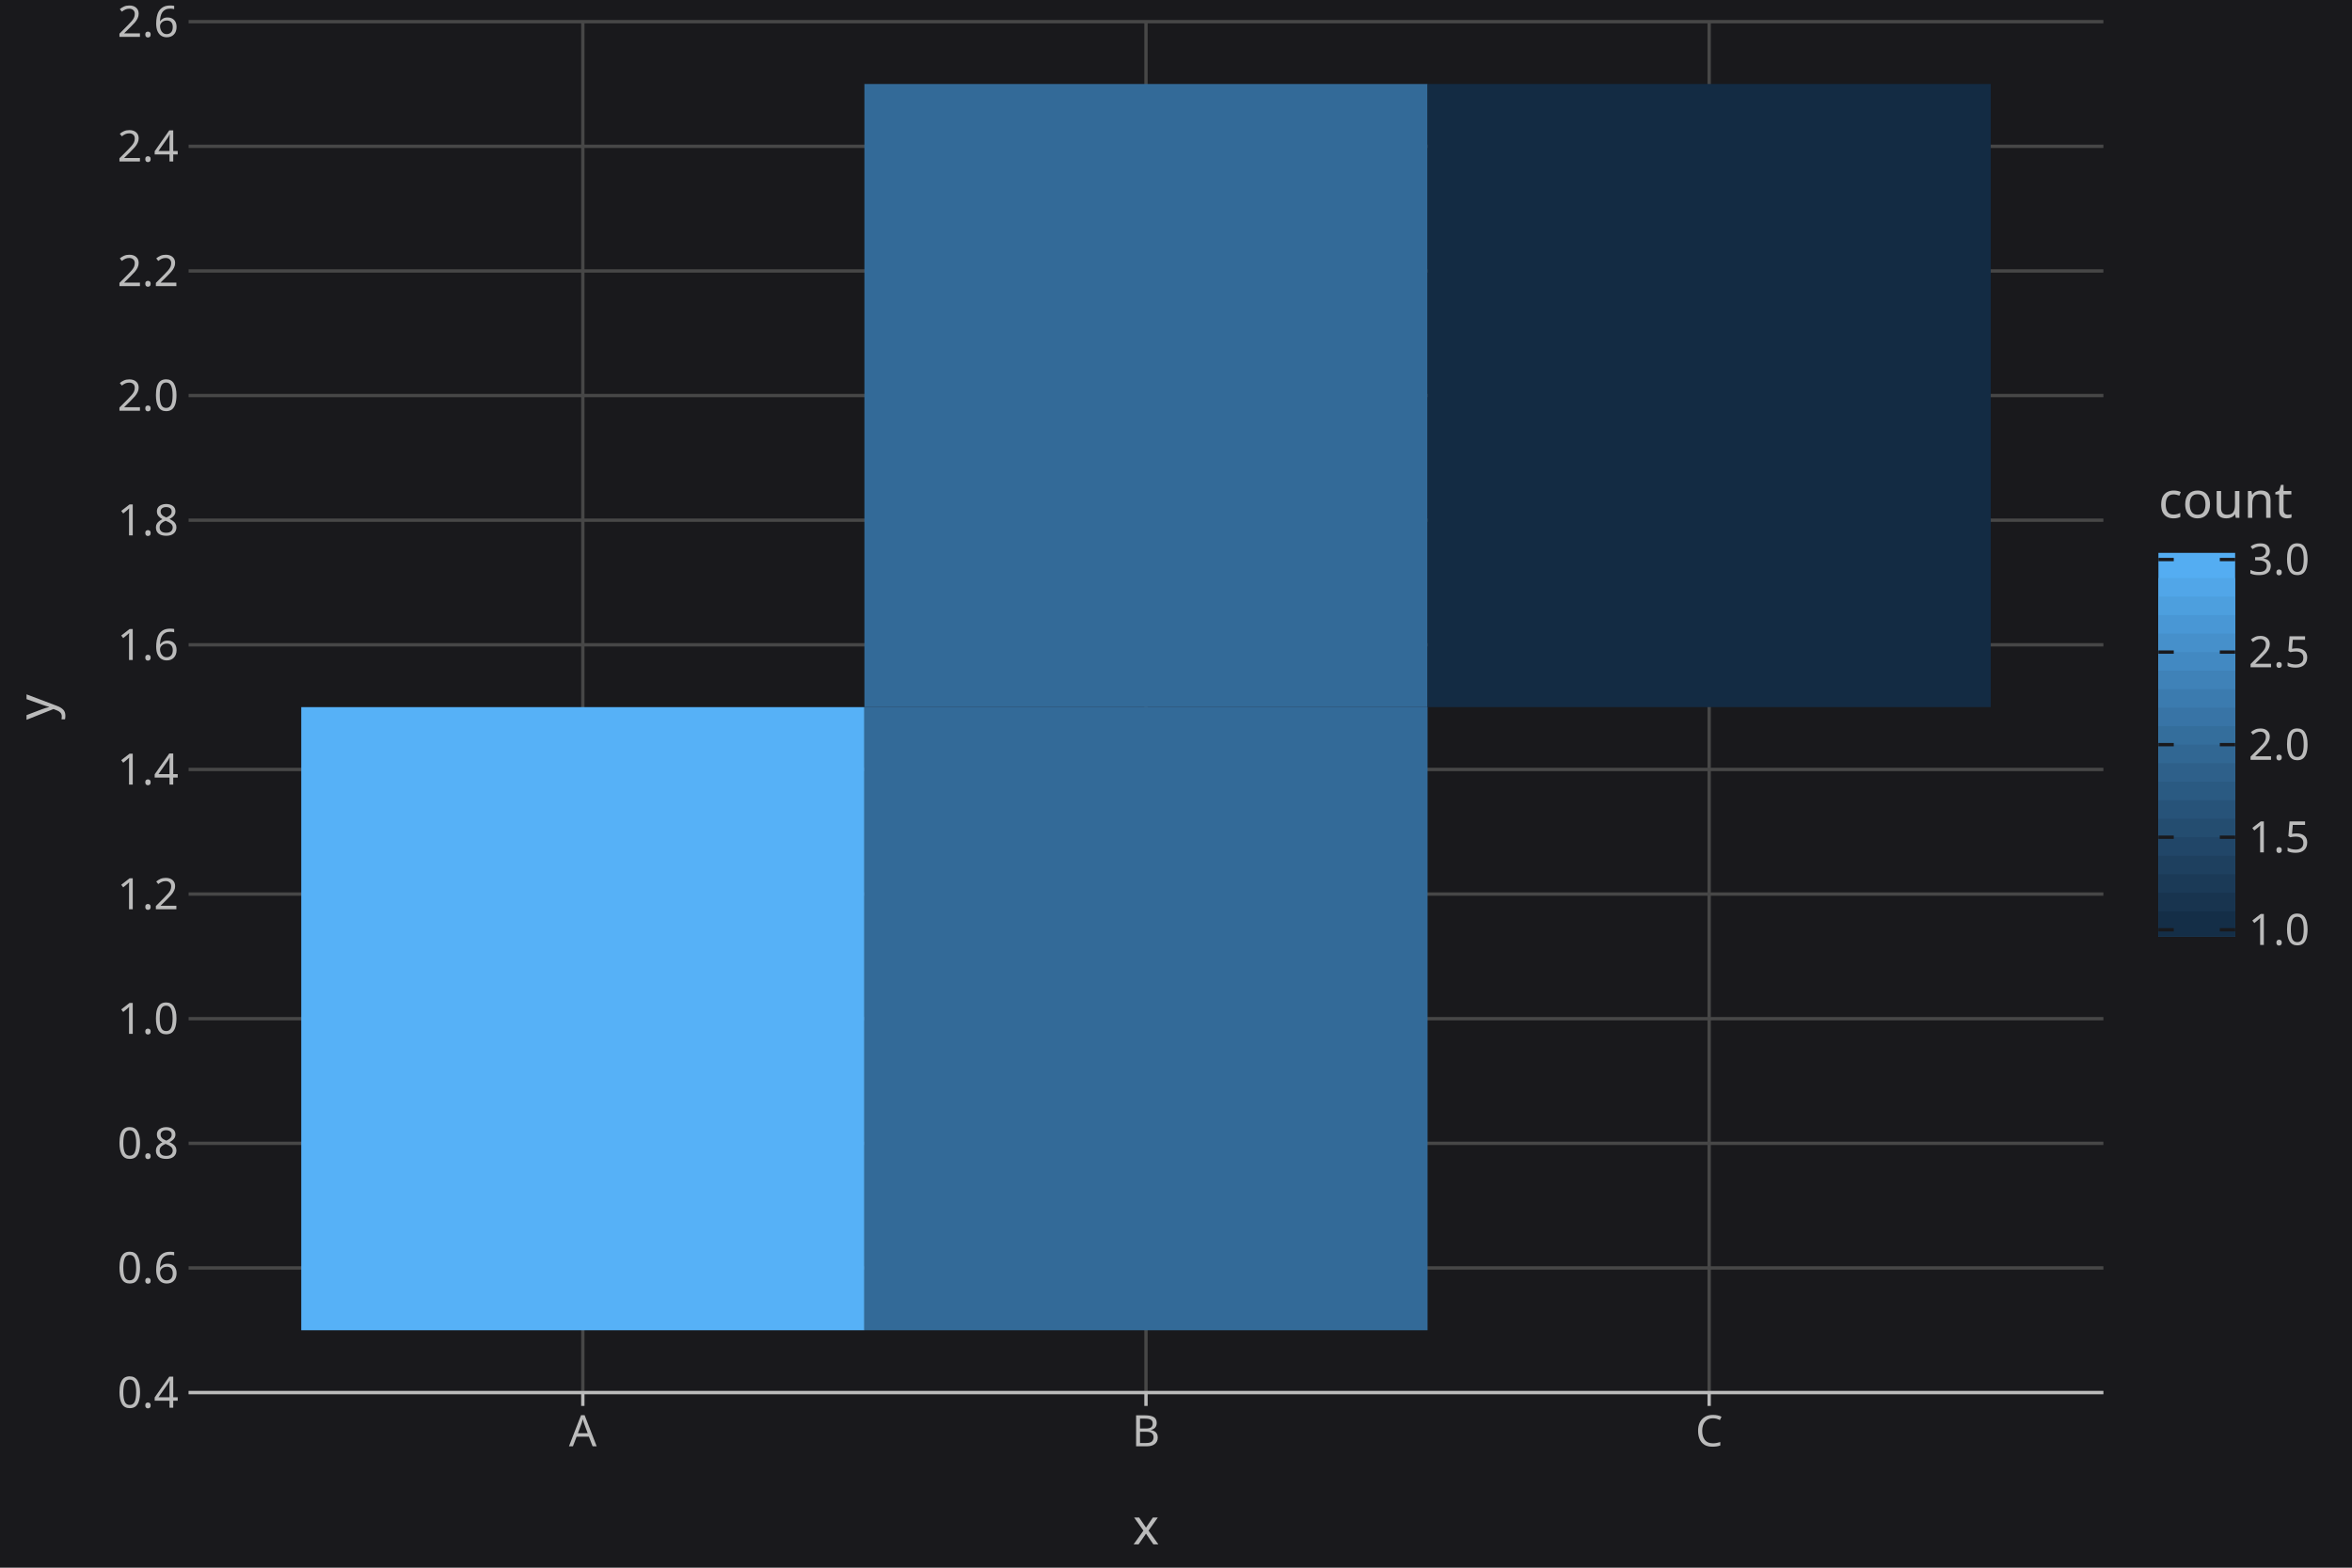
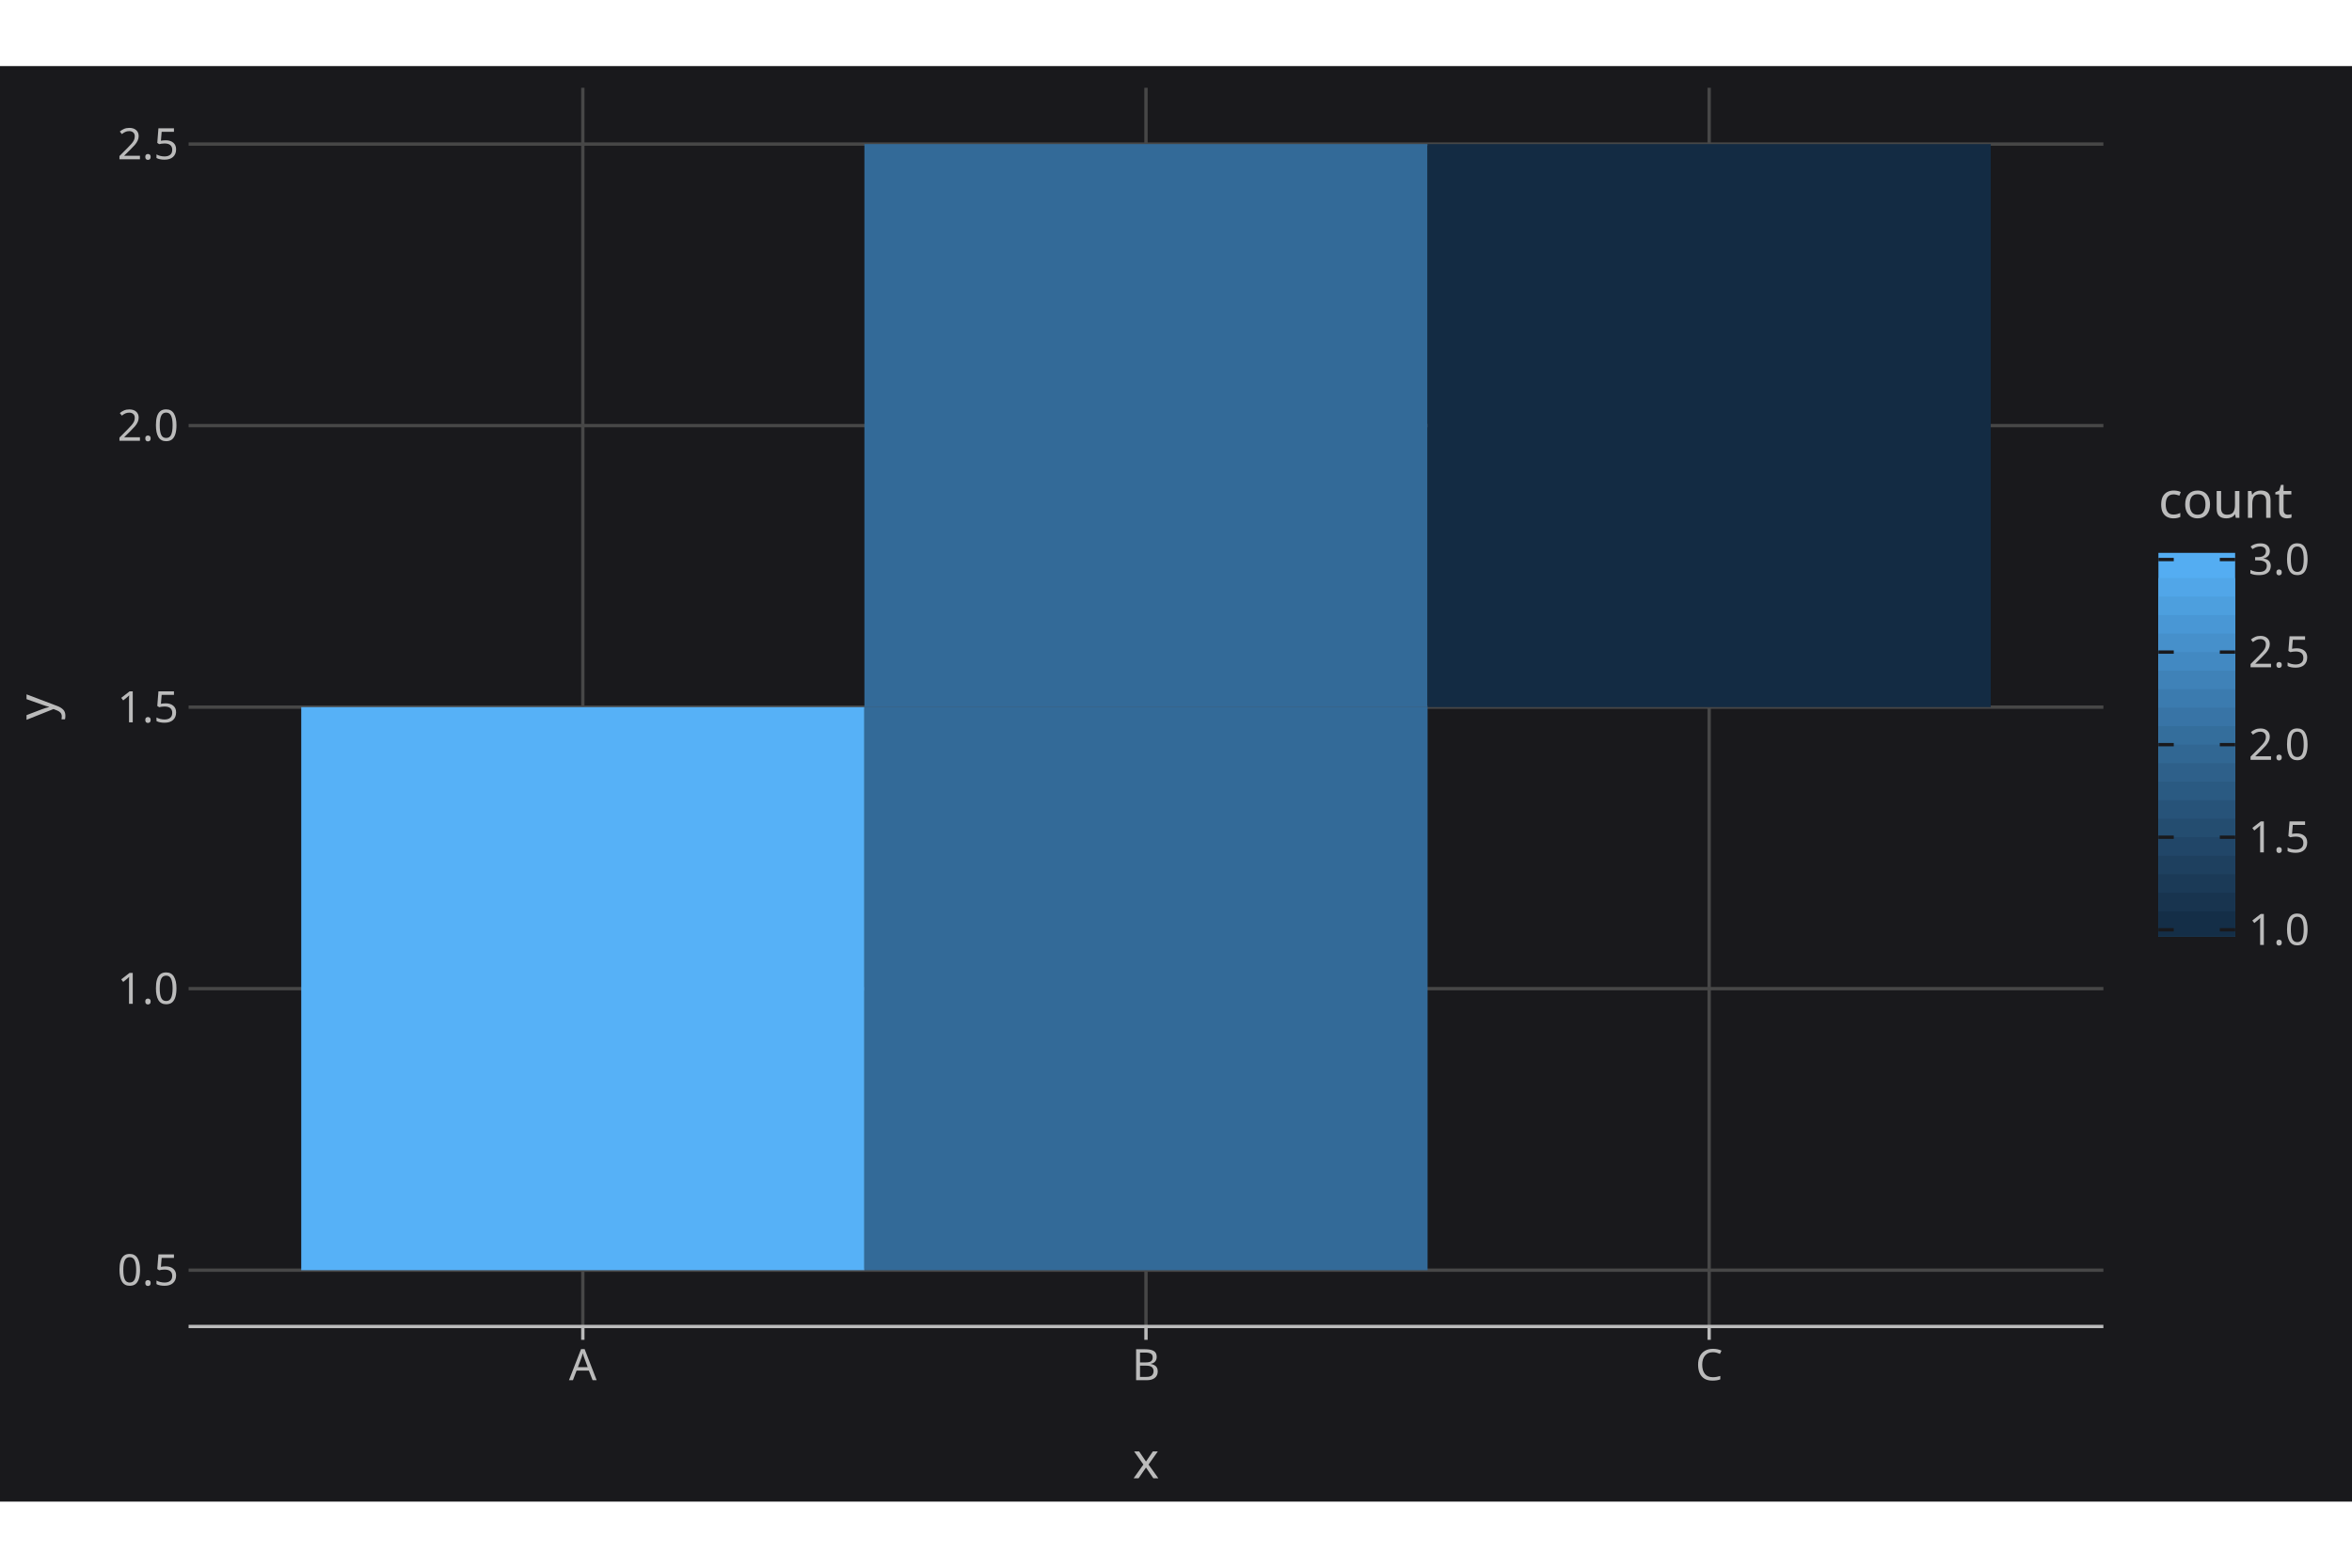
<svg xmlns="http://www.w3.org/2000/svg" display="block" class="plt-container" width="705.0" height="470.0">
  <style type="text/css">
  .plt-container {
   font-family: Lucida Grande, sans-serif;
   user-select: none;
   -webkit-user-select: none;
   -moz-user-select: none;
   -ms-user-select: none;
}
text {
   text-rendering: optimizeLegibility;
}
#xXxprefixXx0 .plot-title {
   fill: #bbbbbb;
   font-family: Lucida Grande, sans-serif;
   font-size: 16.0px;
   font-weight: normal;
   font-style: normal;   
}
#xXxprefixXx0 .plot-subtitle {
   fill: #bbbbbb;
   font-family: Lucida Grande, sans-serif;
   font-size: 15.0px;
   font-weight: normal;
   font-style: normal;   
}
#xXxprefixXx0 .plot-caption {
   fill: #bbbbbb;
   font-family: Lucida Grande, sans-serif;
   font-size: 13.0px;
   font-weight: normal;
   font-style: normal;   
}
#xXxprefixXx0 .legend-title {
   fill: #bbbbbb;
   font-family: Lucida Grande, sans-serif;
   font-size: 15.0px;
   font-weight: normal;
   font-style: normal;   
}
#xXxprefixXx0 .legend-item {
   fill: #bbbbbb;
   font-family: Lucida Grande, sans-serif;
   font-size: 13.0px;
   font-weight: normal;
   font-style: normal;   
}
#xXxprefixXx0 .axis-title-x {
   fill: #bbbbbb;
   font-family: Lucida Grande, sans-serif;
   font-size: 15.0px;
   font-weight: normal;
   font-style: normal;   
}
#xXxprefixXx0 .axis-text-x {
   fill: #bbbbbb;
   font-family: Lucida Grande, sans-serif;
   font-size: 13.0px;
   font-weight: normal;
   font-style: normal;   
}
#xXxprefixXx2 .axis-tooltip-text-x {
   fill: #303030;
   font-family: Lucida Grande, sans-serif;
   font-size: 13.0px;
   font-weight: normal;
   font-style: normal;   
}
#xXxprefixXx0 .axis-title-y {
   fill: #bbbbbb;
   font-family: Lucida Grande, sans-serif;
   font-size: 15.0px;
   font-weight: normal;
   font-style: normal;   
}
#xXxprefixXx0 .axis-text-y {
   fill: #bbbbbb;
   font-family: Lucida Grande, sans-serif;
   font-size: 13.0px;
   font-weight: normal;
   font-style: normal;   
}
#xXxprefixXx2 .axis-tooltip-text-y {
   fill: #303030;
   font-family: Lucida Grande, sans-serif;
   font-size: 13.0px;
   font-weight: normal;
   font-style: normal;   
}
#xXxprefixXx0 .facet-strip-text-x {
   fill: #bbbbbb;
   font-family: Lucida Grande, sans-serif;
   font-size: 13.0px;
   font-weight: normal;
   font-style: normal;   
}
#xXxprefixXx0 .facet-strip-text-y {
   fill: #bbbbbb;
   font-family: Lucida Grande, sans-serif;
   font-size: 13.0px;
   font-weight: normal;
   font-style: normal;   
}
#xXxprefixXx2 .tooltip-text {
   fill: #bbbbbb;
   font-family: Lucida Grande, sans-serif;
   font-size: 13.0px;
   font-weight: normal;
   font-style: normal;   
}
#xXxprefixXx2 .tooltip-title {
   fill: #bbbbbb;
   font-family: Lucida Grande, sans-serif;
   font-size: 13.0px;
   font-weight: bold;
   font-style: normal;   
}
#xXxprefixXx2 .tooltip-label {
   fill: #bbbbbb;
   font-family: Lucida Grande, sans-serif;
   font-size: 13.0px;
   font-weight: bold;
   font-style: normal;   
}

  </style>
  <g id="xXxprefixXx0">
-     <path fill-rule="evenodd" fill="rgb(25,25,28)" fill-opacity="1.0" d="M0.0 0.0 L0.0 470.0 L705.0 470.0 L705.0 0.0 Z">
+     <path fill-rule="evenodd" fill="rgb(25,25,28)" fill-opacity="1.0" d="M0.0 19.813 L0.0 450.187 L705.0 450.187 L705.0 19.813 Z">
    </path>
-     <g transform="translate(29.5 6.5 ) ">
+     <g transform="translate(29.5 26.31343 ) ">
      <g>
        <g transform="translate(27.0347 0.0 ) ">
          <g>
-             <line x1="118.164" y1="0.0" x2="118.164" y2="411.0" stroke="rgb(71,71,71)" stroke-opacity="1.0" stroke-width="1.0" fill="none">
-             </line>
-             <line x1="286.97" y1="0.0" x2="286.97" y2="411.0" stroke="rgb(71,71,71)" stroke-opacity="1.0" stroke-width="1.0" fill="none">
-             </line>
-             <line x1="455.776" y1="0.0" x2="455.776" y2="411.0" stroke="rgb(71,71,71)" stroke-opacity="1.0" stroke-width="1.0" fill="none">
+             <line x1="118.164" y1="0.0" x2="118.164" y2="371.373" stroke="rgb(71,71,71)" stroke-opacity="1.0" stroke-width="1.0" fill="none">
+             </line>
+             <line x1="286.97" y1="0.0" x2="286.97" y2="371.373" stroke="rgb(71,71,71)" stroke-opacity="1.0" stroke-width="1.0" fill="none">
+             </line>
+             <line x1="455.776" y1="0.0" x2="455.776" y2="371.373" stroke="rgb(71,71,71)" stroke-opacity="1.0" stroke-width="1.0" fill="none">
            </line>
          </g>
        </g>
        <g transform="translate(27.0347 0.0 ) ">
          <g>
-             <line x1="0.0" y1="411.0" x2="573.94" y2="411.0" stroke="rgb(71,71,71)" stroke-opacity="1.0" stroke-width="1.0" fill="none">
-             </line>
-             <line x1="0.0" y1="373.636" x2="573.94" y2="373.636" stroke="rgb(71,71,71)" stroke-opacity="1.0" stroke-width="1.0" fill="none">
-             </line>
-             <line x1="0.0" y1="336.273" x2="573.94" y2="336.273" stroke="rgb(71,71,71)" stroke-opacity="1.0" stroke-width="1.0" fill="none">
-             </line>
-             <line x1="0.0" y1="298.909" x2="573.94" y2="298.909" stroke="rgb(71,71,71)" stroke-opacity="1.0" stroke-width="1.0" fill="none">
-             </line>
-             <line x1="0.0" y1="261.545" x2="573.94" y2="261.545" stroke="rgb(71,71,71)" stroke-opacity="1.0" stroke-width="1.0" fill="none">
-             </line>
-             <line x1="0.0" y1="224.182" x2="573.94" y2="224.182" stroke="rgb(71,71,71)" stroke-opacity="1.0" stroke-width="1.0" fill="none">
-             </line>
-             <line x1="0.0" y1="186.818" x2="573.94" y2="186.818" stroke="rgb(71,71,71)" stroke-opacity="1.0" stroke-width="1.0" fill="none">
-             </line>
-             <line x1="0.0" y1="149.455" x2="573.94" y2="149.455" stroke="rgb(71,71,71)" stroke-opacity="1.0" stroke-width="1.0" fill="none">
-             </line>
-             <line x1="0.0" y1="112.091" x2="573.94" y2="112.091" stroke="rgb(71,71,71)" stroke-opacity="1.0" stroke-width="1.0" fill="none">
-             </line>
-             <line x1="0.0" y1="74.727" x2="573.94" y2="74.727" stroke="rgb(71,71,71)" stroke-opacity="1.0" stroke-width="1.0" fill="none">
-             </line>
-             <line x1="0.0" y1="37.364" x2="573.94" y2="37.364" stroke="rgb(71,71,71)" stroke-opacity="1.0" stroke-width="1.0" fill="none">
-             </line>
-             <line x1="0.0" y1="0.0" x2="573.94" y2="0.0" stroke="rgb(71,71,71)" stroke-opacity="1.0" stroke-width="1.0" fill="none">
-             </line>
-           </g>
-         </g>
-         <g transform="translate(27.0347 411.0 ) ">
+             <line x1="0.0" y1="354.493" x2="573.94" y2="354.493" stroke="rgb(71,71,71)" stroke-opacity="1.0" stroke-width="1.0" fill="none">
+             </line>
+             <line x1="0.0" y1="270.09" x2="573.94" y2="270.09" stroke="rgb(71,71,71)" stroke-opacity="1.0" stroke-width="1.0" fill="none">
+             </line>
+             <line x1="0.0" y1="185.687" x2="573.94" y2="185.687" stroke="rgb(71,71,71)" stroke-opacity="1.0" stroke-width="1.0" fill="none">
+             </line>
+             <line x1="0.0" y1="101.284" x2="573.94" y2="101.284" stroke="rgb(71,71,71)" stroke-opacity="1.0" stroke-width="1.0" fill="none">
+             </line>
+             <line x1="0.0" y1="16.881" x2="573.94" y2="16.881" stroke="rgb(71,71,71)" stroke-opacity="1.0" stroke-width="1.0" fill="none">
+             </line>
+           </g>
+         </g>
+         <g transform="translate(27.0347 371.3731 ) ">
          <g transform="translate(118.1642 0.0 ) ">
            <line stroke-width="1.0" stroke="rgb(187,187,187)" stroke-opacity="1.0" x2="0.0" y2="4.0">
            </line>
            <g transform="translate(0.0 7.0 ) ">
              <text class="axis-text-x" text-anchor="middle" dy="0.7em">
                <tspan>A</tspan>
              </text>
            </g>
          </g>
          <g transform="translate(286.9701 0.0 ) ">
            <line stroke-width="1.0" stroke="rgb(187,187,187)" stroke-opacity="1.0" x2="0.0" y2="4.0">
            </line>
            <g transform="translate(0.0 7.0 ) ">
              <text class="axis-text-x" text-anchor="middle" dy="0.7em">
                <tspan>B</tspan>
              </text>
            </g>
          </g>
          <g transform="translate(455.7761 0.0 ) ">
            <line stroke-width="1.0" stroke="rgb(187,187,187)" stroke-opacity="1.0" x2="0.0" y2="4.0">
            </line>
            <g transform="translate(0.0 7.0 ) ">
              <text class="axis-text-x" text-anchor="middle" dy="0.7em">
                <tspan>C</tspan>
              </text>
            </g>
          </g>
          <line x1="0.0" y1="0.0" x2="573.94" y2="0.0" stroke-width="1.0" stroke="rgb(187,187,187)" stroke-opacity="1.0">
          </line>
        </g>
        <g transform="translate(27.0347 0.0 ) ">
-           <g transform="translate(0.0 411.0 ) ">
-             <g transform="translate(-3.0 0.0 ) ">
-               <text class="axis-text-y" text-anchor="end" dy="0.35em">
-                 <tspan>0.4</tspan>
-               </text>
-             </g>
-           </g>
-           <g transform="translate(0.0 373.6364 ) ">
-             <g transform="translate(-3.0 0.0 ) ">
-               <text class="axis-text-y" text-anchor="end" dy="0.35em">
-                 <tspan>0.6</tspan>
-               </text>
-             </g>
-           </g>
-           <g transform="translate(0.0 336.2727 ) ">
-             <g transform="translate(-3.0 0.0 ) ">
-               <text class="axis-text-y" text-anchor="end" dy="0.35em">
-                 <tspan>0.8</tspan>
-               </text>
-             </g>
-           </g>
-           <g transform="translate(0.0 298.9091 ) ">
+           <g transform="translate(0.0 354.4925 ) ">
+             <g transform="translate(-3.0 0.0 ) ">
+               <text class="axis-text-y" text-anchor="end" dy="0.35em">
+                 <tspan>0.5</tspan>
+               </text>
+             </g>
+           </g>
+           <g transform="translate(0.0 270.0896 ) ">
            <g transform="translate(-3.0 0.0 ) ">
              <text class="axis-text-y" text-anchor="end" dy="0.35em">
                <tspan>1.0</tspan>
              </text>
            </g>
          </g>
-           <g transform="translate(0.0 261.5455 ) ">
-             <g transform="translate(-3.0 0.0 ) ">
-               <text class="axis-text-y" text-anchor="end" dy="0.35em">
-                 <tspan>1.2</tspan>
-               </text>
-             </g>
-           </g>
-           <g transform="translate(0.0 224.1818 ) ">
-             <g transform="translate(-3.0 0.0 ) ">
-               <text class="axis-text-y" text-anchor="end" dy="0.35em">
-                 <tspan>1.4</tspan>
-               </text>
-             </g>
-           </g>
-           <g transform="translate(0.0 186.8182 ) ">
-             <g transform="translate(-3.0 0.0 ) ">
-               <text class="axis-text-y" text-anchor="end" dy="0.35em">
-                 <tspan>1.6</tspan>
-               </text>
-             </g>
-           </g>
-           <g transform="translate(0.0 149.4545 ) ">
-             <g transform="translate(-3.0 0.0 ) ">
-               <text class="axis-text-y" text-anchor="end" dy="0.35em">
-                 <tspan>1.8</tspan>
-               </text>
-             </g>
-           </g>
-           <g transform="translate(0.0 112.0909 ) ">
+           <g transform="translate(0.0 185.6866 ) ">
+             <g transform="translate(-3.0 0.0 ) ">
+               <text class="axis-text-y" text-anchor="end" dy="0.35em">
+                 <tspan>1.5</tspan>
+               </text>
+             </g>
+           </g>
+           <g transform="translate(0.0 101.2836 ) ">
            <g transform="translate(-3.0 0.0 ) ">
              <text class="axis-text-y" text-anchor="end" dy="0.35em">
                <tspan>2.0</tspan>
              </text>
            </g>
          </g>
-           <g transform="translate(0.0 74.72727 ) ">
-             <g transform="translate(-3.0 0.0 ) ">
-               <text class="axis-text-y" text-anchor="end" dy="0.35em">
-                 <tspan>2.2</tspan>
-               </text>
-             </g>
-           </g>
-           <g transform="translate(0.0 37.36364 ) ">
-             <g transform="translate(-3.0 0.0 ) ">
-               <text class="axis-text-y" text-anchor="end" dy="0.35em">
-                 <tspan>2.4</tspan>
-               </text>
-             </g>
-           </g>
-           <g transform="translate(0.0 0.0 ) ">
-             <g transform="translate(-3.0 0.0 ) ">
-               <text class="axis-text-y" text-anchor="end" dy="0.35em">
-                 <tspan>2.6</tspan>
+           <g transform="translate(0.0 16.8806 ) ">
+             <g transform="translate(-3.0 0.0 ) ">
+               <text class="axis-text-y" text-anchor="end" dy="0.35em">
+                 <tspan>2.5</tspan>
              </text>
            </g>
          </g>
        </g>
      </g>
-       <g clip-path="url(#xXxprefixXx1)" clip-bounds-jfx="[rect (27.035, 0.0), (573.94, 411.0)]">
+       <g clip-path="url(#xXxprefixXx1)" clip-bounds-jfx="[rect (27.035, 0.0), (573.94, 371.373)]">
        <g transform="translate(27.0347 0.0 ) ">
          <g>
            <g>
              <g>
                <g>
-                   <rect fill="#56b1f7" stroke="#303030" stroke-width="0.0" x="33.761" y="205.5" height="186.818" width="168.806" />
-                   <rect fill="#336a98" stroke="#303030" stroke-width="0.0" x="202.567" y="18.682" height="186.818" width="168.806" />
-                   <rect fill="#336a98" stroke="#303030" stroke-width="0.0" x="202.567" y="205.5" height="186.818" width="168.806" />
-                   <rect fill="#132b43" stroke="#303030" stroke-width="0.0" x="371.373" y="18.682" height="186.818" width="168.806" />
+                   <rect fill="#56b1f7" stroke="#303030" stroke-width="0.0" x="33.761" y="185.687" height="168.806" width="168.806" />
+                   <rect fill="#336a98" stroke="#303030" stroke-width="0.0" x="202.567" y="16.881" height="168.806" width="168.806" />
+                   <rect fill="#336a98" stroke="#303030" stroke-width="0.0" x="202.567" y="185.687" height="168.806" width="168.806" />
+                   <rect fill="#132b43" stroke="#303030" stroke-width="0.0" x="371.373" y="16.881" height="168.806" width="168.806" />
                </g>
              </g>
            </g>
          </g>
        </g>
        <defs>
          <clipPath id="xXxprefixXx1">
-             <rect x="27.035" y="0.0" width="573.94" height="411.0">
+             <rect x="27.035" y="0.0" width="573.94" height="371.373">
            </rect>
          </clipPath>
        </defs>
      </g>
      <g>
      </g>
    </g>
    <g transform="translate(16.0 212.0 ) rotate(-90.0 ) ">
      <text class="axis-title-y" y="0.0" text-anchor="middle">
        <tspan>y</tspan>
      </text>
    </g>
-     <g transform="translate(343.5048 463.0 ) ">
+     <g transform="translate(343.5048 443.1866 ) ">
      <text class="axis-title-x" y="0.0" text-anchor="middle">
        <tspan>x</tspan>
      </text>
    </g>
    <g transform="translate(636.975 133.25 ) ">
      <rect x="5.0" y="5.0" height="147.5" width="58.025" stroke="rgb(187,187,187)" stroke-opacity="1.0" stroke-width="0.0" fill="rgb(25,25,28)" fill-opacity="1.0">
      </rect>
      <g transform="translate(10.0 10.0 ) ">
        <g transform="translate(0.0 12.0 ) ">
          <text class="legend-title" y="0.0">
            <tspan>count</tspan>
          </text>
        </g>
        <g transform="translate(0.0 22.5 ) ">
          <g>
            <rect x="0.0" y="0.0" height="115.0" width="23.0" stroke-width="0.0" fill="rgb(84,173,242)" fill-opacity="1.0">
            </rect>
            <rect x="0.0" y="7.55" height="107.45" width="23.0" stroke-width="0.0" fill="rgb(81,166,232)" fill-opacity="1.0">
            </rect>
            <rect x="0.0" y="13.1" height="101.9" width="23.0" stroke-width="0.0" fill="rgb(77,159,222)" fill-opacity="1.0">
            </rect>
            <rect x="0.0" y="18.65" height="96.35" width="23.0" stroke-width="0.0" fill="rgb(73,151,213)" fill-opacity="1.0">
            </rect>
            <rect x="0.0" y="24.2" height="90.8" width="23.0" stroke-width="0.0" fill="rgb(70,144,203)" fill-opacity="1.0">
            </rect>
            <rect x="0.0" y="29.75" height="85.25" width="23.0" stroke-width="0.0" fill="rgb(66,137,194)" fill-opacity="1.0">
            </rect>
            <rect x="0.0" y="35.3" height="79.7" width="23.0" stroke-width="0.0" fill="rgb(63,130,184)" fill-opacity="1.0">
            </rect>
            <rect x="0.0" y="40.85" height="74.15" width="23.0" stroke-width="0.0" fill="rgb(59,123,175)" fill-opacity="1.0">
            </rect>
            <rect x="0.0" y="46.4" height="68.6" width="23.0" stroke-width="0.0" fill="rgb(56,116,166)" fill-opacity="1.0">
            </rect>
            <rect x="0.0" y="51.95" height="63.05" width="23.0" stroke-width="0.0" fill="rgb(52,110,156)" fill-opacity="1.0">
            </rect>
            <rect x="0.0" y="57.5" height="57.5" width="23.0" stroke-width="0.0" fill="rgb(49,103,147)" fill-opacity="1.0">
            </rect>
            <rect x="0.0" y="63.05" height="51.95" width="23.0" stroke-width="0.0" fill="rgb(46,96,138)" fill-opacity="1.0">
            </rect>
            <rect x="0.0" y="68.6" height="46.4" width="23.0" stroke-width="0.0" fill="rgb(42,90,130)" fill-opacity="1.0">
            </rect>
            <rect x="0.0" y="74.15" height="40.85" width="23.0" stroke-width="0.0" fill="rgb(39,83,121)" fill-opacity="1.0">
            </rect>
            <rect x="0.0" y="79.7" height="35.3" width="23.0" stroke-width="0.0" fill="rgb(36,77,112)" fill-opacity="1.0">
            </rect>
            <rect x="0.0" y="85.25" height="29.75" width="23.0" stroke-width="0.0" fill="rgb(33,70,104)" fill-opacity="1.0">
            </rect>
            <rect x="0.0" y="90.8" height="24.2" width="23.0" stroke-width="0.0" fill="rgb(30,64,95)" fill-opacity="1.0">
            </rect>
            <rect x="0.0" y="96.35" height="18.65" width="23.0" stroke-width="0.0" fill="rgb(27,58,87)" fill-opacity="1.0">
            </rect>
            <rect x="0.0" y="101.9" height="13.1" width="23.0" stroke-width="0.0" fill="rgb(24,52,79)" fill-opacity="1.0">
            </rect>
            <rect x="0.0" y="107.45" height="7.55" width="23.0" stroke-width="0.0" fill="rgb(20,46,71)" fill-opacity="1.0">
            </rect>
            <line x1="0.0" y1="113.0" x2="4.6" y2="113.0" stroke-width="1.0" stroke="rgb(25,25,28)" stroke-opacity="1.0">
            </line>
            <line x1="18.4" y1="113.0" x2="23.0" y2="113.0" stroke-width="1.0" stroke="rgb(25,25,28)" stroke-opacity="1.0">
            </line>
            <g transform="translate(26.9903 117.55 ) ">
              <text class="legend-item" y="0.0">
                <tspan>1.0</tspan>
              </text>
            </g>
            <line x1="0.0" y1="85.25" x2="4.6" y2="85.25" stroke-width="1.0" stroke="rgb(25,25,28)" stroke-opacity="1.0">
            </line>
            <line x1="18.4" y1="85.25" x2="23.0" y2="85.25" stroke-width="1.0" stroke="rgb(25,25,28)" stroke-opacity="1.0">
            </line>
            <g transform="translate(26.9903 89.8 ) ">
              <text class="legend-item" y="0.0">
                <tspan>1.5</tspan>
              </text>
            </g>
            <line x1="0.0" y1="57.5" x2="4.6" y2="57.5" stroke-width="1.0" stroke="rgb(25,25,28)" stroke-opacity="1.0">
            </line>
            <line x1="18.4" y1="57.5" x2="23.0" y2="57.5" stroke-width="1.0" stroke="rgb(25,25,28)" stroke-opacity="1.0">
            </line>
            <g transform="translate(26.9903 62.05 ) ">
              <text class="legend-item" y="0.0">
                <tspan>2.0</tspan>
              </text>
            </g>
            <line x1="0.0" y1="29.75" x2="4.6" y2="29.75" stroke-width="1.0" stroke="rgb(25,25,28)" stroke-opacity="1.0">
            </line>
            <line x1="18.4" y1="29.75" x2="23.0" y2="29.75" stroke-width="1.0" stroke="rgb(25,25,28)" stroke-opacity="1.0">
            </line>
            <g transform="translate(26.9903 34.3 ) ">
              <text class="legend-item" y="0.0">
                <tspan>2.5</tspan>
              </text>
            </g>
            <line x1="0.0" y1="2.0" x2="4.6" y2="2.0" stroke-width="1.0" stroke="rgb(25,25,28)" stroke-opacity="1.0">
            </line>
            <line x1="18.4" y1="2.0" x2="23.0" y2="2.0" stroke-width="1.0" stroke="rgb(25,25,28)" stroke-opacity="1.0">
            </line>
            <g transform="translate(26.9903 6.55 ) ">
              <text class="legend-item" y="0.0">
                <tspan>3.0</tspan>
              </text>
            </g>
          </g>
        </g>
      </g>
    </g>
-     <path fill="rgb(0,0,0)" fill-opacity="0.0" stroke="rgb(187,187,187)" stroke-opacity="1.0" stroke-width="0.0" d="M0.0 0.0 L0.0 470.0 L705.0 470.0 L705.0 0.0 Z">
+     <path fill="rgb(0,0,0)" fill-opacity="0.0" stroke="rgb(187,187,187)" stroke-opacity="1.0" stroke-width="0.0" d="M0.0 19.813 L0.0 450.187 L705.0 450.187 L705.0 19.813 Z">
    </path>
  </g>
  <g id="xXxprefixXx2">
  </g>
</svg>
